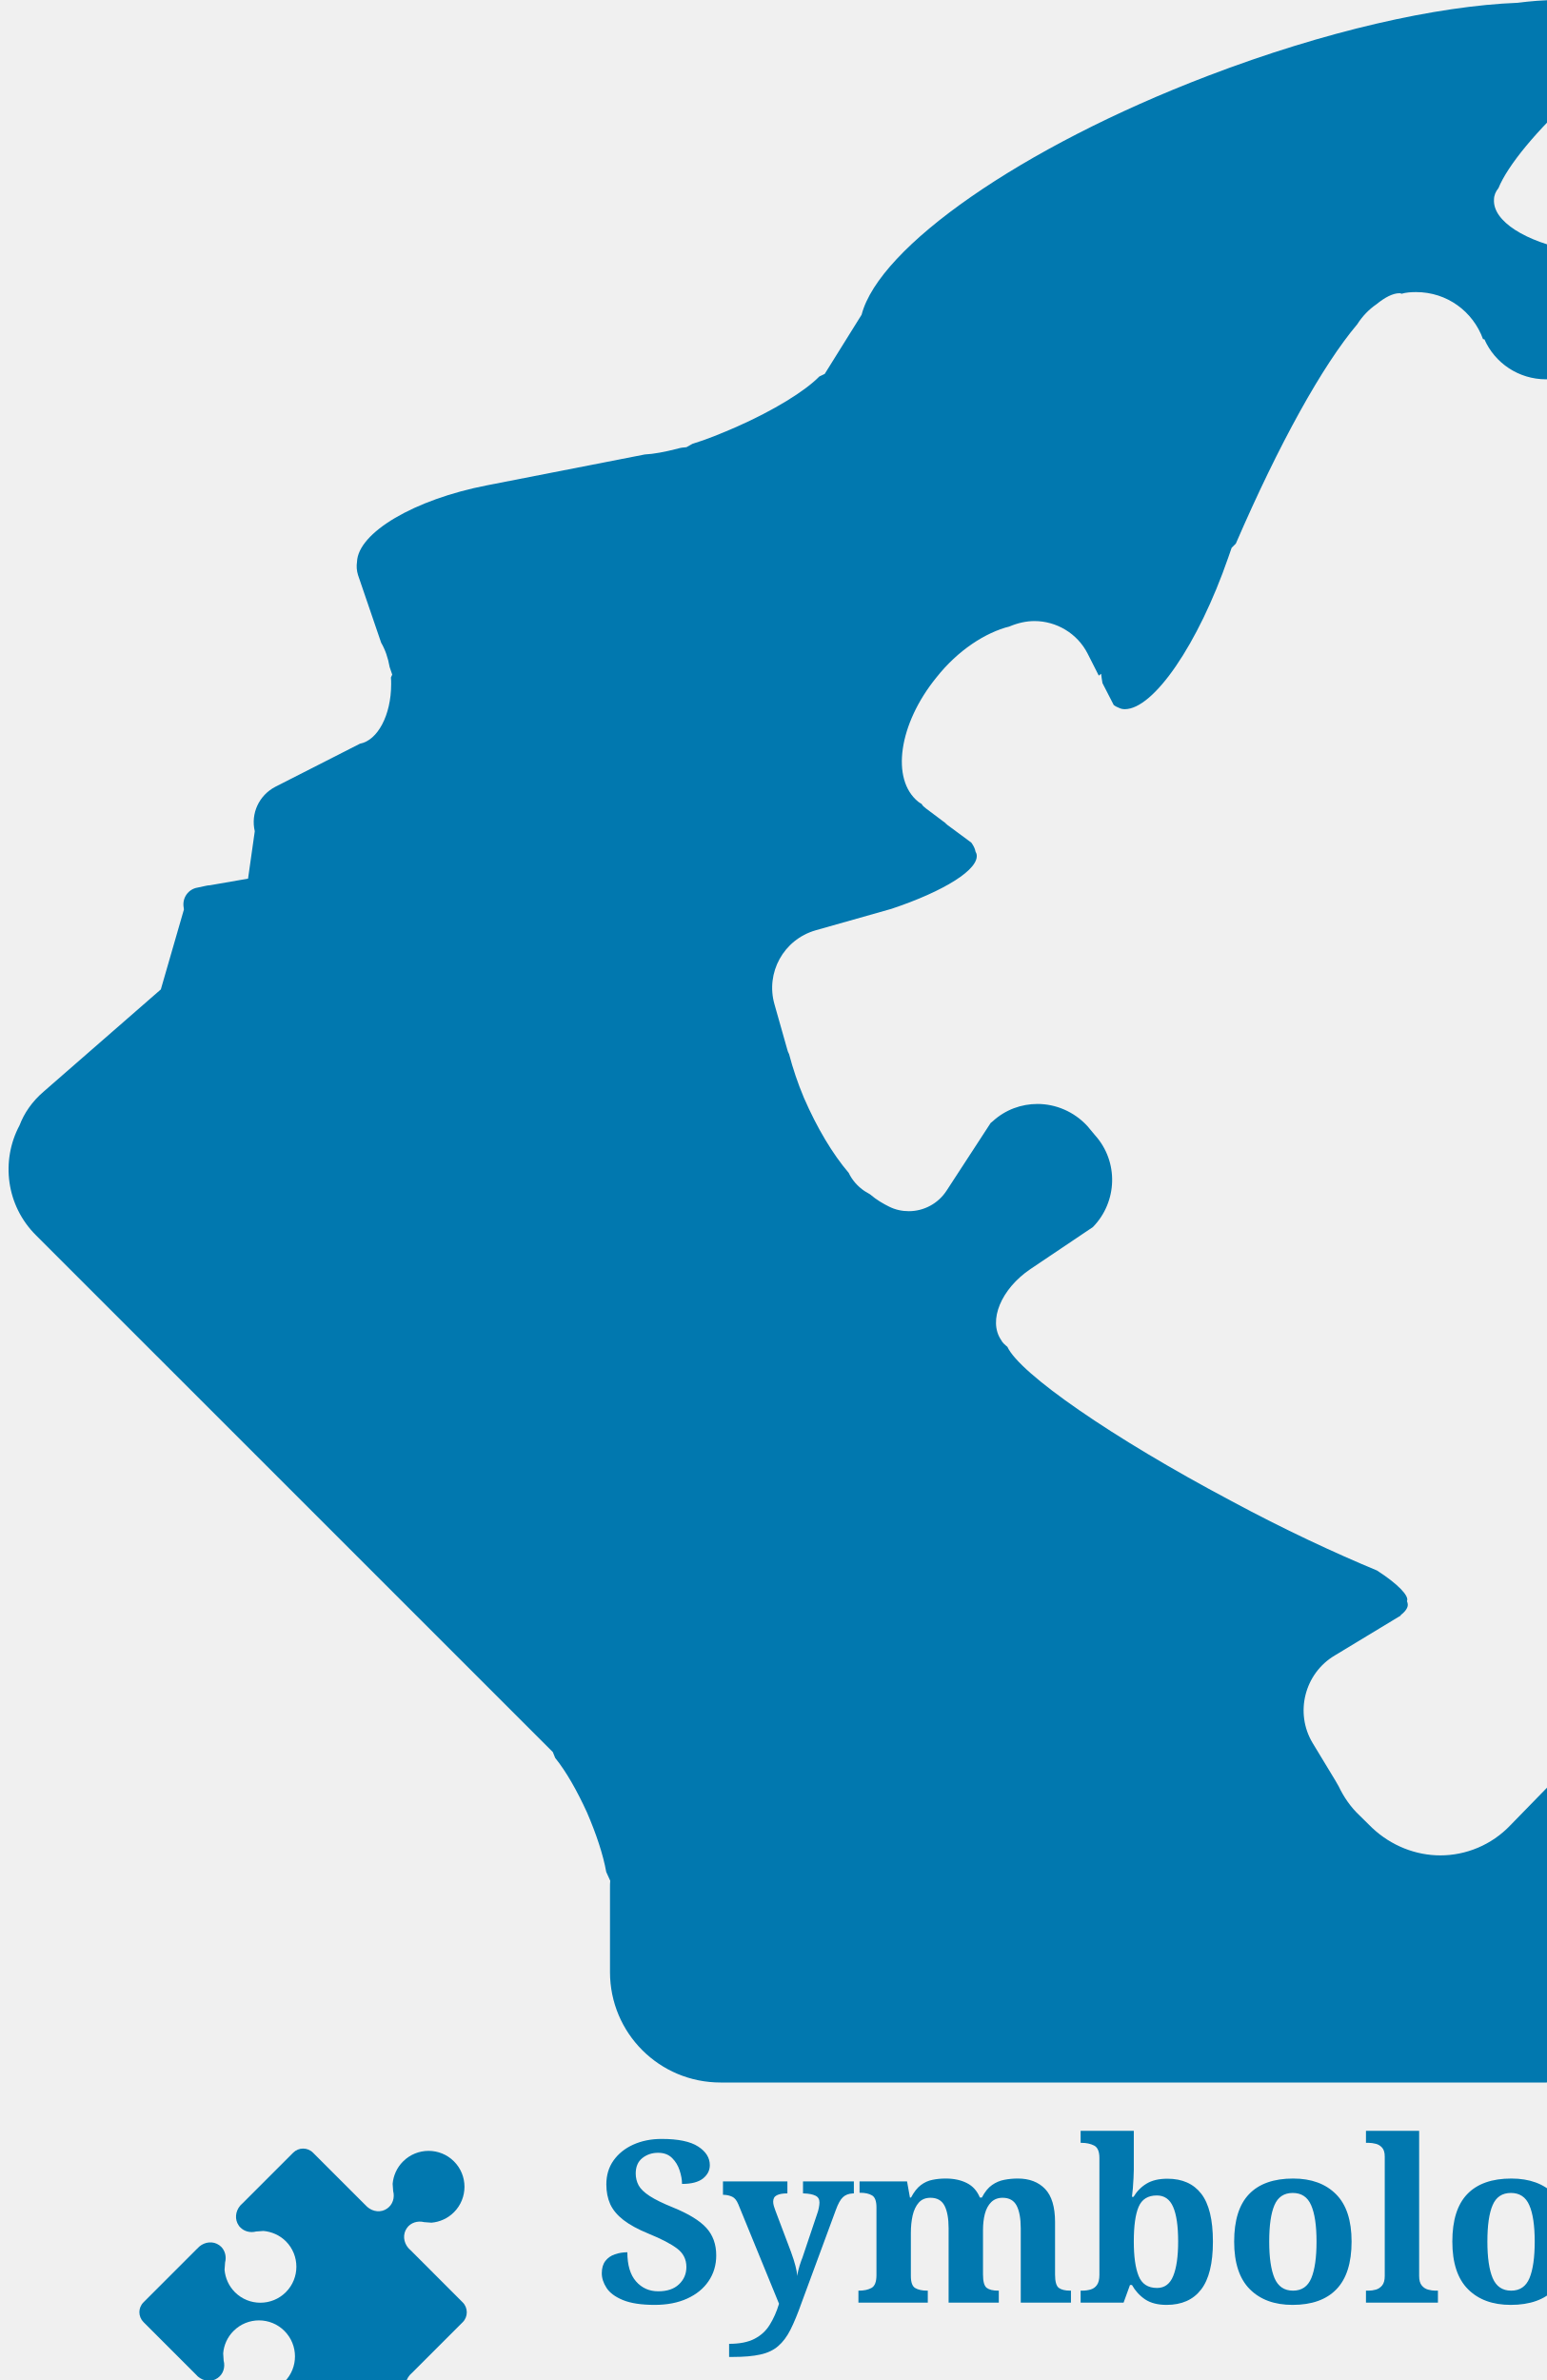
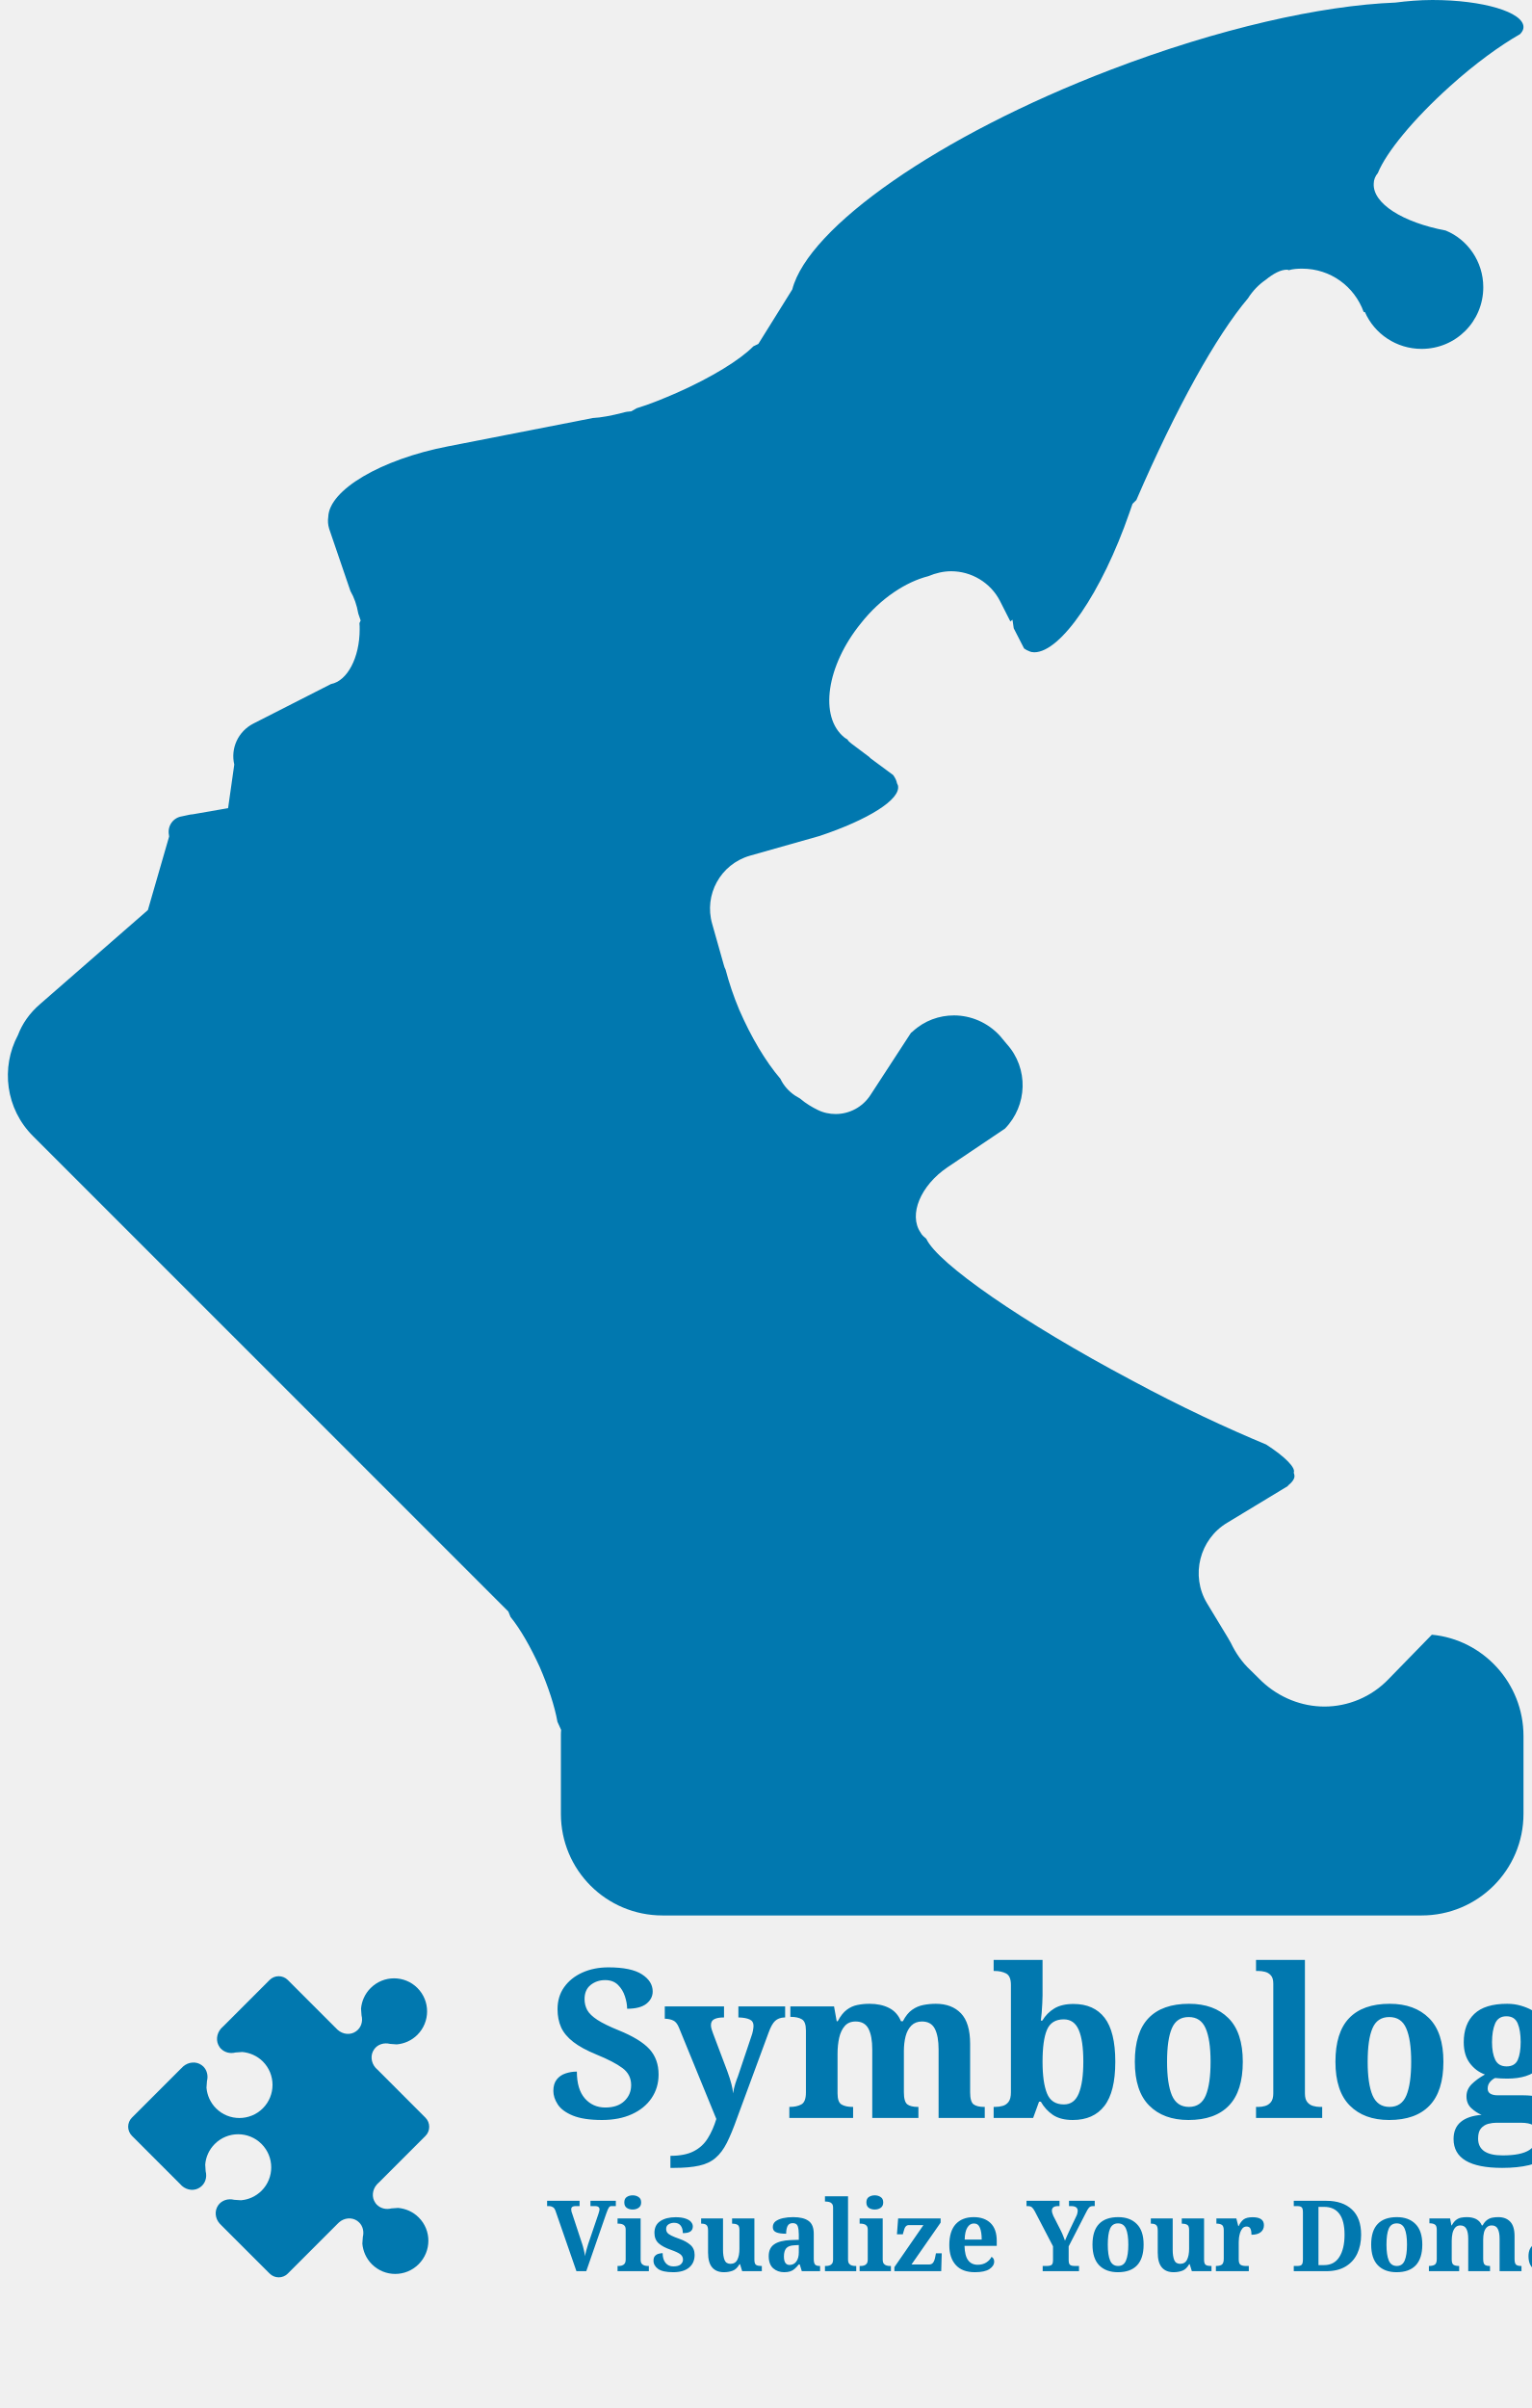
- <svg xmlns="http://www.w3.org/2000/svg" xmlns:ns1="http:www.symbologysvg.net" id="symbologySVG" width="260px" height="400px" contentScriptType="text/ecmascript" contentStyleType="text/css" preserveAspectRatio="xMidYMid meet" version="1.0" zoomAndPan="magnify">
+ <svg xmlns="http://www.w3.org/2000/svg" xmlns:ns1="http:www.symbologysvg.net" id="symbologySVG" width="280px" height="440px" contentScriptType="text/ecmascript" contentStyleType="text/css" preserveAspectRatio="xMidYMid meet" version="1.0" zoomAndPan="magnify">
  <defs id="defs" />
  <g data-scale="1.0" id="root" transform="scale(1.0) ">
    <path d="M261.81 0 C259.43 0 257.08 0.21 255.06 0.47 L255.06 0.47 C241.45 1 222.75 5.2 203 12.75 C171.5 24.79 147.75 41.55 144.81 52.89 L144.81 52.89 L138.61 62.84 L137.7 63.28 L137.7 63.28 C135.25 65.77 130.06 68.96 123.81 71.73 C121.17 72.88 118.7 73.89 116.38 74.59 L116.38 74.59 L115.37 75.16 L115.37 75.16 C114.88 75.19 114.35 75.25 113.87 75.41 L113.87 75.41 C111.7 75.96 109.84 76.31 108.37 76.38 L108.37 76.38 L81.88 81.56 C69.59 83.94 60.17 89.53 60 94.44 L60 94.44 C59.89 95.17 59.94 95.88 60.17 96.64 L64.06 108.02 L64.06 108.02 C64.73 109.17 65.21 110.53 65.49 112.12 L65.49 112.12 L65.92 113.38 L65.92 113.38 L65.7 113.87 L65.7 113.87 C65.74 114.24 65.74 114.63 65.74 114.99 C65.74 120.2 63.46 124.44 60.5 124.99 L60.5 124.99 L46.28 132.23 C43.51 133.67 42.12 136.75 42.82 139.7 L42.82 139.7 L41.69 147.67 L41.69 147.67 L35.25 148.79 L35.25 148.79 C34.94 148.79 34.66 148.87 34.35 148.93 L34.35 148.93 L33.23 149.17 C31.64 149.42 30.56 150.92 30.88 152.58 L30.91 152.86 L30.91 152.86 L27.03 166.29 L27.03 166.29 L7.35 183.45 C5.39 185.12 4.04 187.12 3.29 189.12 L3.29 189.12 C0.11 195.06 1.02 202.62 6.06 207.62 L92.91 294.46 L92.91 294.46 L93.31 295.45 L93.31 295.45 C95.17 297.75 96.99 300.98 98.64 304.58 C100.21 308.21 101.37 311.71 101.89 314.62 L101.89 314.62 L102.56 316.09 L102.56 316.09 C102.52 316.48 102.52 316.83 102.52 317.21 L102.52 331.43 C102.52 341.71 110.81 350 121.1 350 L259.84 350 C270.11 350 278.46 341.71 278.46 331.43 L278.46 317.21 C278.46 307.55 271.08 299.58 261.71 298.7 L261.71 298.7 L253.87 306.74 C250.68 310.11 246.34 311.83 242.08 311.83 C237.98 311.83 233.84 310.24 230.62 307.21 L228.56 305.18 C226.98 303.71 225.83 301.99 224.98 300.21 L224.98 300.21 C224.81 299.93 224.61 299.58 224.43 299.25 L220.62 292.96 C217.56 287.89 219.25 281.24 224.33 278.23 L235.45 271.5 L235.45 271.5 L235.39 271.46 L235.39 271.46 C236.25 270.8 236.72 270.11 236.58 269.5 C236.58 269.36 236.5 269.23 236.47 269.12 L236.47 269.12 C236.47 269.12 236.47 269.08 236.47 269.08 C236.86 268.21 234.93 266.21 231.43 263.95 L231.43 263.95 C224.33 261 215.81 257.05 206.86 252.22 C186.87 241.62 171.37 230.84 169.31 226.36 L169.31 226.36 C168.89 226 168.5 225.7 168.25 225.2 C166.04 221.95 168.25 216.62 173.18 213.29 L183.68 206.23 L183.68 206.23 C187.81 202 188.06 195.23 184 190.75 L182.75 189.25 C180.5 186.81 177.42 185.54 174.37 185.54 C171.68 185.54 168.98 186.48 166.81 188.48 L166.5 188.73 L166.5 188.73 L159.12 200.06 C157.68 202.31 155.23 203.56 152.75 203.56 C151.62 203.56 150.5 203.33 149.42 202.79 L149.42 202.79 C148.45 202.31 147.33 201.67 146.23 200.73 L146.23 200.73 L145.29 200.17 C144.11 199.37 143.2 198.31 142.64 197.12 L142.64 197.12 C139.93 193.95 137.31 189.56 135.11 184.5 C134.06 182 133.25 179.56 132.62 177.17 L132.62 177.17 C132.48 176.93 132.37 176.62 132.31 176.37 L130.17 168.81 C128.64 163.5 131.67 157.92 137.06 156.36 L149.81 152.75 L149.81 152.75 C158.62 149.81 164.75 146.06 164.12 143.5 C164.06 143.43 164.06 143.29 163.95 143.12 L163.95 143.12 C163.87 142.64 163.64 142.17 163.25 141.62 L163.25 141.62 L159.18 138.61 L159.18 138.61 C159.12 138.5 159.04 138.5 158.95 138.43 L158.95 138.43 L158.95 138.37 L155.62 135.87 C155.31 135.64 155.06 135.42 154.89 135.11 L154.89 135.11 C154.67 135 154.5 134.87 154.33 134.75 C149.67 130.98 151.06 121.63 157.37 113.87 C161 109.27 165.62 106.31 169.68 105.28 L169.68 105.28 C171.06 104.7 172.48 104.38 173.86 104.38 C177.5 104.38 181.06 106.41 182.81 109.88 L184.67 113.55 L185.06 113.24 L185.06 113.24 C185.12 113.75 185.2 114.31 185.29 114.81 L185.29 114.81 L187.18 118.49 L187.18 118.49 C187.5 118.73 187.81 118.87 188.14 119 C188.37 119.12 188.73 119.19 189.04 119.19 C193.87 119.19 201.37 108.31 206.43 93.7 C206.62 93.14 206.83 92.59 207 92.06 L207 92.06 L207.7 91.37 L207.7 91.37 C214.95 74.59 222.29 61.37 228.11 54.5 L228.11 54.5 C228.95 53.17 230.06 52.01 231.33 51.14 L231.33 51.14 C232.75 49.98 234.09 49.28 235.2 49.28 C235.31 49.28 235.39 49.28 235.56 49.37 L235.56 49.37 C236.33 49.14 237.2 49.09 238 49.09 C243.2 49.09 247.56 52.34 249.25 57 L249.25 57 C249.34 57 249.45 57.03 249.48 57.03 L249.48 57.03 C251.23 61.01 255.23 63.75 259.84 63.75 C266.08 63.75 271.11 58.75 271.11 52.48 C271.11 47.78 268.24 43.75 264.23 42.12 L264.23 42.12 C256.39 40.64 250.86 37.17 251.09 33.53 C251.09 32.87 251.37 32.17 251.84 31.62 L251.84 31.62 C253.37 27.83 258.34 21.78 264.96 15.82 C269.61 11.62 274.2 8.31 277.83 6.24 L277.83 6.24 C278.25 5.81 278.46 5.39 278.46 4.95 C278.46 2.22 271.05 0 261.81 0 Z " fill="#0178af" fill-opacity="1.0" id="eldacb7c1e" stroke="#ffffff" stroke-opacity="1.0" stroke-width="0" ns1:group="1" ns1:type="ShapedSymbol" />
    <path d="M76.29 363.25 C73.94 360.9 70.1 360.9 67.74 363.27 C66.69 364.31 66.11 365.66 65.99 367.03 L66.08 368.26 C66.37 369.36 66 370.53 65.08 371.17 C64.07 371.9 62.7 371.76 61.74 370.92 L61.42 370.61 C61.4 370.59 61.37 370.55 61.35 370.52 L61.35 370.52 L61.34 370.53 L52.6 361.79 C51.68 360.87 50.19 360.88 49.28 361.79 L40.78 370.29 L40.78 370.29 L40.78 370.29 C40.76 370.32 40.71 370.35 40.68 370.38 L40.68 370.38 L40.38 370.68 L40.38 370.68 C39.55 371.65 39.41 373.02 40.13 374.04 C40.2 374.17 40.3 374.27 40.41 374.37 C41.07 375.04 42.08 375.29 43.04 375.04 L44.28 374.95 C45.64 375.07 46.99 375.64 48.05 376.69 C50.4 379.05 50.4 382.88 48.04 385.24 C45.68 387.6 41.84 387.6 39.49 385.25 C38.44 384.2 37.86 382.85 37.74 381.48 L37.83 380.25 C38.08 379.3 37.84 378.28 37.17 377.61 C37.06 377.51 36.95 377.42 36.83 377.33 C35.81 376.62 34.45 376.76 33.49 377.58 L33.49 377.58 L33.18 377.89 L33.18 377.89 C33.16 377.9 33.15 377.92 33.14 377.94 L33.13 377.93 L24.11 386.95 C23.19 387.87 23.2 389.35 24.12 390.27 L32.86 399.01 L32.86 399.01 L32.86 399.01 C32.89 399.04 32.92 399.07 32.94 399.09 L33.25 399.41 C34.21 400.25 35.58 400.39 36.58 399.67 C37.52 399.02 37.88 397.85 37.59 396.75 L37.51 395.52 C37.62 394.15 38.2 392.8 39.26 391.75 C41.62 389.39 45.44 389.39 47.8 391.75 C50.16 394.11 50.17 397.94 47.81 400.3 C46.75 401.35 45.4 401.94 44.04 402.04 L42.81 401.96 C41.7 401.68 40.53 402.03 39.88 402.96 C39.17 403.98 39.31 405.35 40.15 406.3 L40.45 406.6 C40.47 406.62 40.48 406.63 40.49 406.65 L40.49 406.65 L49.28 415.43 C50.2 416.35 51.68 416.36 52.6 415.44 L61.62 406.42 L61.62 406.42 C61.64 406.41 61.65 406.39 61.66 406.38 L61.66 406.38 L61.98 406.07 L61.98 406.07 C62.93 405.24 64.3 405.11 65.31 405.81 C65.43 405.9 65.55 406 65.65 406.1 C66.33 406.77 66.56 407.79 66.32 408.74 L66.23 409.97 C66.35 411.34 66.93 412.69 67.97 413.73 C70.34 416.1 74.16 416.09 76.52 413.72 C78.88 411.36 78.9 407.54 76.53 405.18 C75.48 404.13 74.13 403.56 72.76 403.44 L71.53 403.53 C70.57 403.78 69.57 403.54 68.89 402.86 C68.79 402.76 68.69 402.65 68.61 402.52 C67.89 401.51 68.04 400.13 68.87 399.17 L68.87 399.17 L69.17 398.87 L69.17 398.87 C69.2 398.84 69.24 398.81 69.27 398.78 L69.27 398.78 L69.27 398.78 L77.77 390.28 C78.68 389.37 78.68 387.87 77.76 386.95 L68.98 378.16 L68.98 378.16 C68.96 378.15 68.95 378.14 68.93 378.12 L68.63 377.82 C67.8 376.86 67.66 375.49 68.38 374.47 C69.01 373.55 70.19 373.19 71.3 373.47 L72.52 373.56 C73.9 373.44 75.24 372.86 76.29 371.81 C78.65 369.45 78.66 365.61 76.29 363.25 Z " fill="#0178af" fill-opacity="1.0" id="eladc7c27d" stroke="#ffffff" stroke-opacity="1.0" stroke-width="0" ns1:group="1" ns1:type="ShapedSymbol" />
    <text fill="#0178af" fill-opacity="1.0" font-family="serif" font-size="38" font-weight="bold" id="el8f9adc1a" ns1:group="1" ns1:type="PlainText" x="100" y="387">Symbology</text>
    <text fill="#0178af" fill-opacity="1.0" font-family="serif" font-size="18" font-weight="bold" id="el99bc9551" ns1:group="1" ns1:type="PlainText" x="100" y="415">Visualize         Your         Domain</text>
  </g>
</svg>
